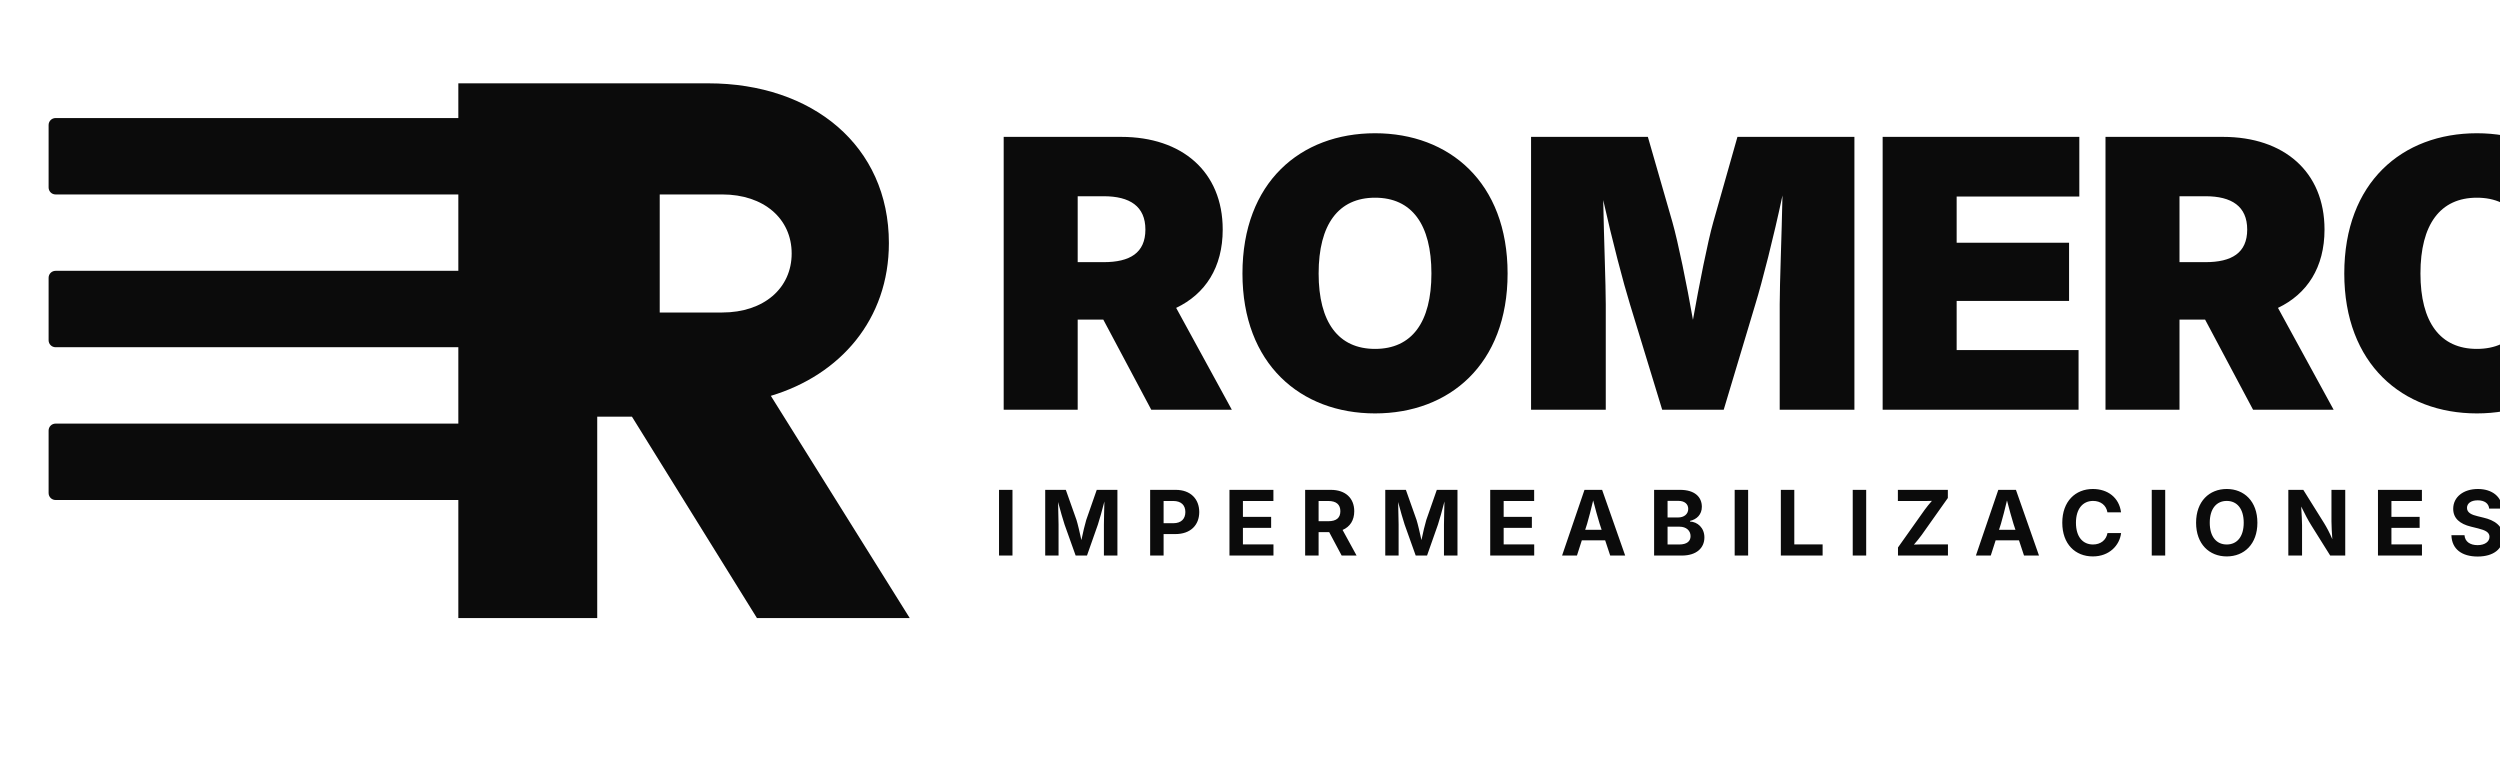
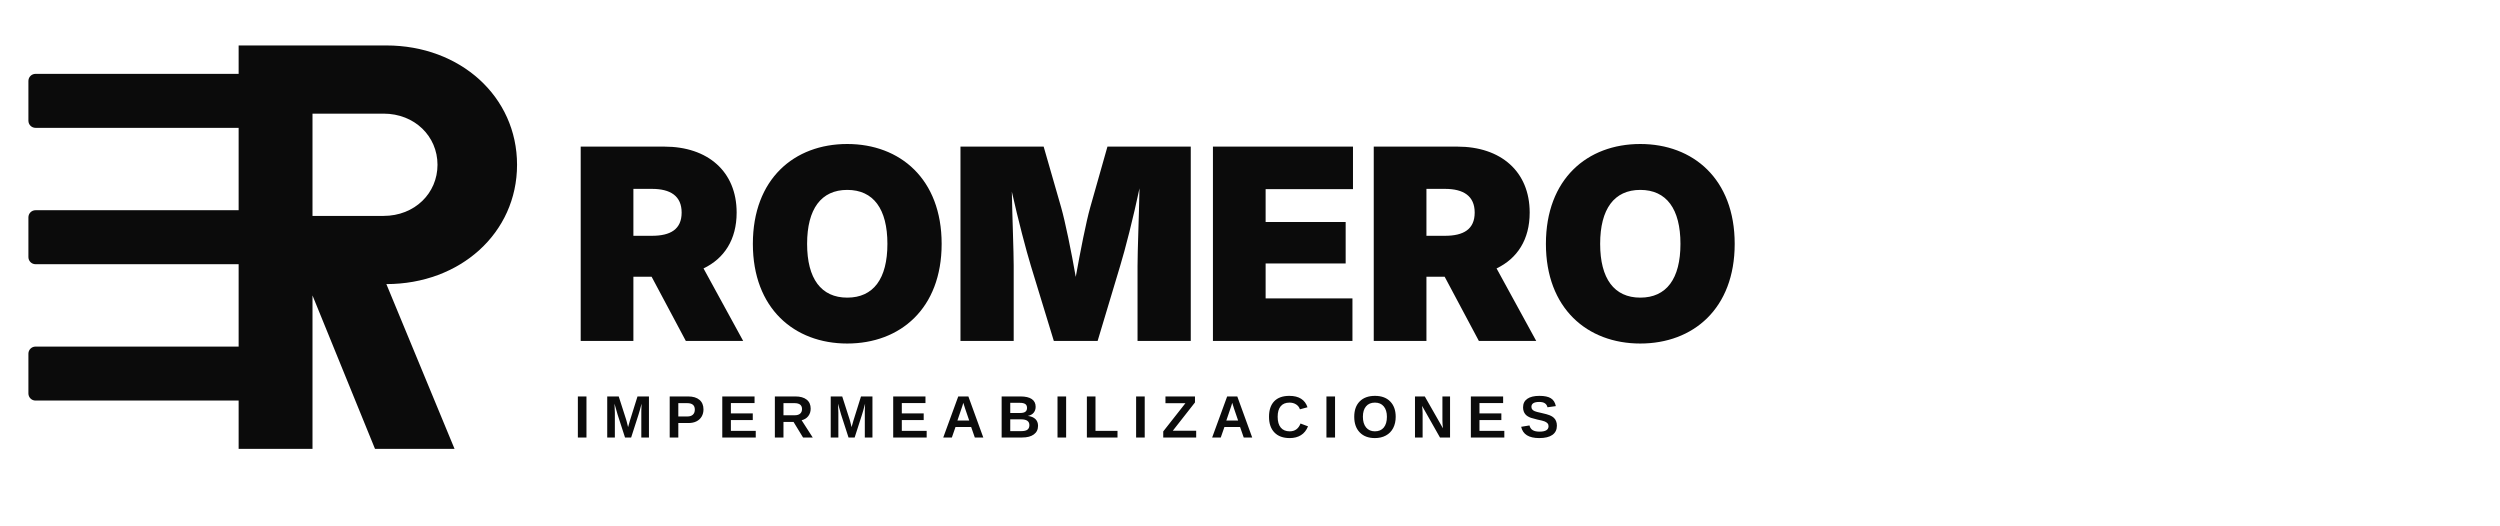
- <svg xmlns="http://www.w3.org/2000/svg" viewBox="0 0 720 220" role="img" aria-label="ROMERO Impermeabilizaciones">
-   <g fill="#0B0B0B">
-     <rect x="14" y="34" width="150" height="22" rx="2" />
-     <rect x="14" y="78" width="150" height="22" rx="2" />
-     <rect x="14" y="122" width="150" height="22" rx="2" />
-     <path d="M150 24 h54 c30 0 52 18 52 46 0 22-14 38-34 44 l40 64 h-44 l-36-58 h-10 v58 h-40 V24 z m40 32 v34 h18 c12 0 20-7 20-17 0-10-8-17-20-17 h-18 z" />
-   </g>
-   <text x="284" y="118" font-family="Inter, Arial, sans-serif" font-weight="900" font-size="108" letter-spacing="-2" fill="#0B0B0B">ROMERO</text>
-   <text x="286" y="160" font-family="Inter, Arial, sans-serif" font-weight="700" font-size="26" letter-spacing="6" fill="#0B0B0B">IMPERMEABILIZACIONES</text>
+ <svg xmlns="http://www.w3.org/2000/svg" viewBox="0 0 880 185" overflow="visible" role="img" aria-label="ROMERO Impermeabilizaciones">
+   <rect x="10" y="26" width="98" height="19" rx="2.5" fill="#0B0B0B" />
+   <rect x="10" y="74" width="98" height="19" rx="2.5" fill="#0B0B0B" />
+   <rect x="10" y="122" width="98" height="19" rx="2.5" fill="#0B0B0B" />
+   <path fill="#0B0B0B" fill-rule="evenodd" d="       M84 16       H136       C162 16 182 34 182 58       C182 82 162 100 136 100       L160 158       H132       L110 104       V158       H84       Z        M110 40       H135       C146 40 154 48 154 58       C154 68 146 76 135 76       H110       Z     " />
+   <text x="200" y="120" font-family="'Arial Black', 'Inter', sans-serif" font-weight="900" font-size="94" letter-spacing="-1" fill="#0B0B0B">ROMERO</text>
+   <text x="202" y="154" font-family="'Arial', 'Inter', sans-serif" font-weight="700" font-size="21" letter-spacing="4.5" fill="#0B0B0B">IMPERMEABILIZACIONES</text>
</svg>
